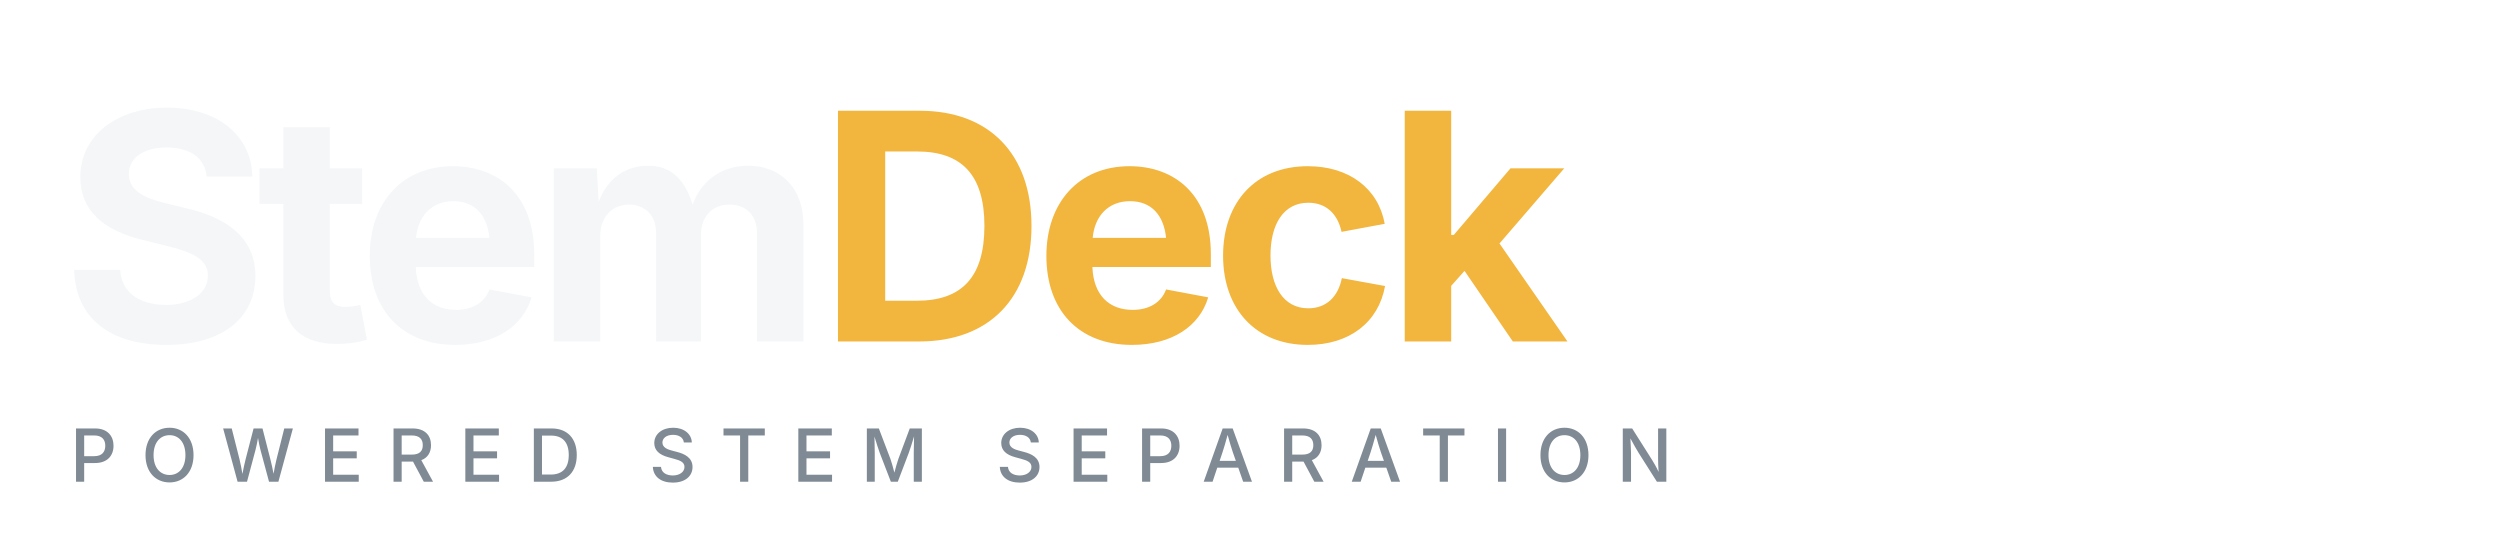
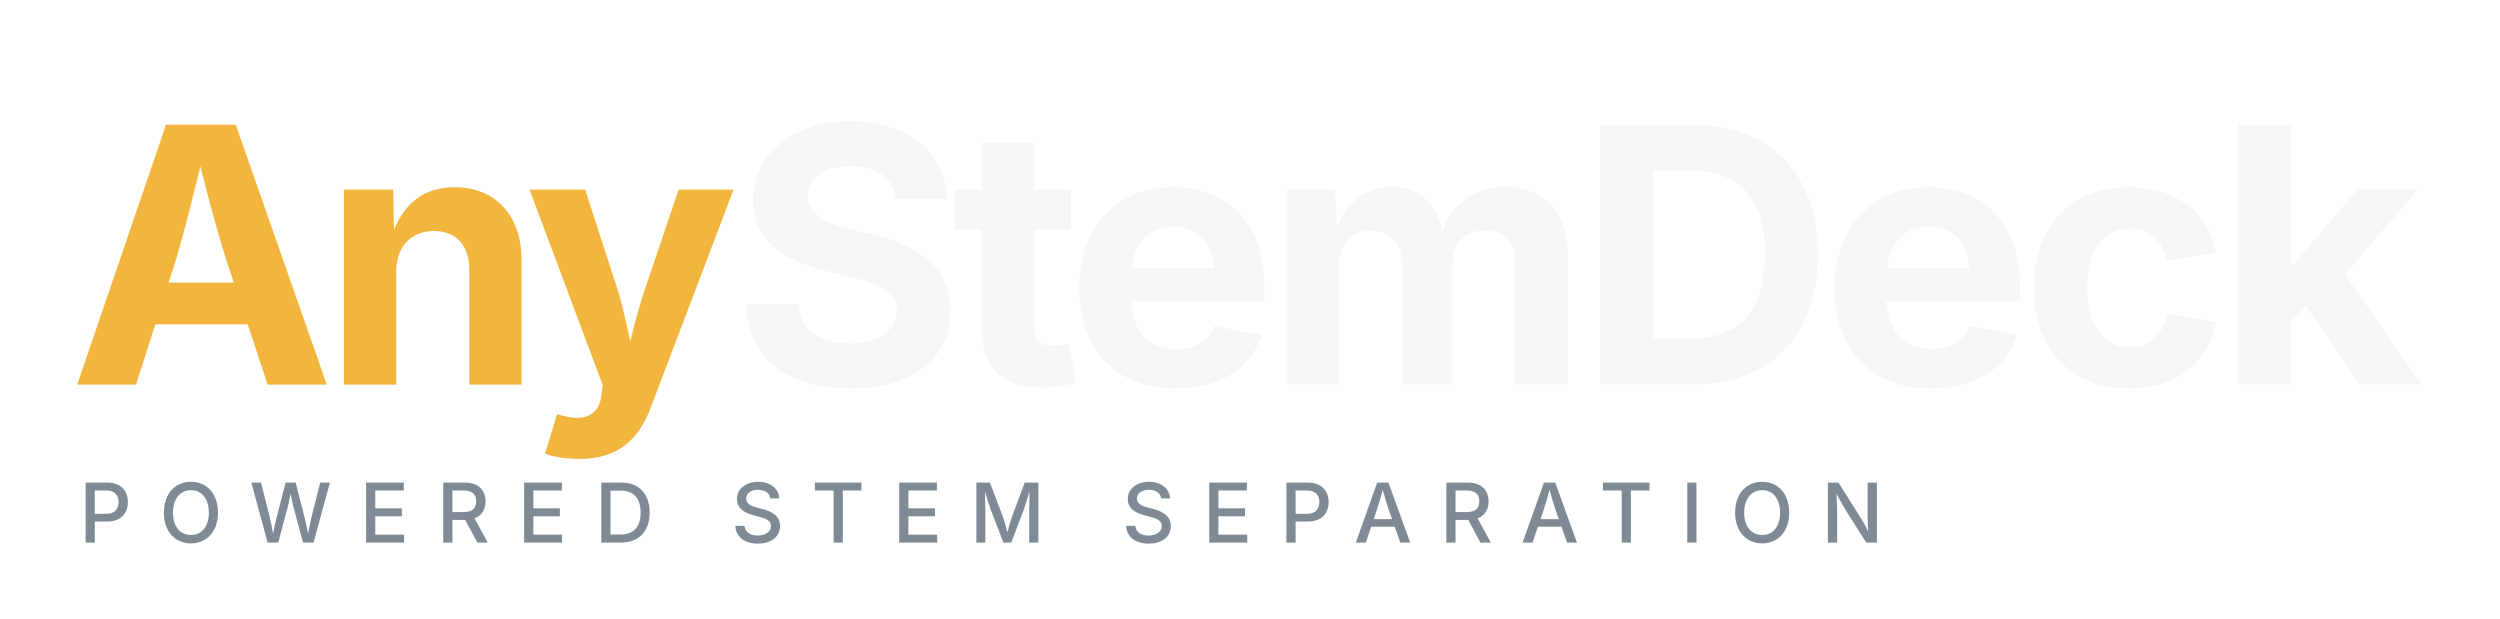
- <svg xmlns="http://www.w3.org/2000/svg" width="820" height="180" viewBox="0 0 820 180" fill="none" role="img" aria-labelledby="title">
-   <text x="20" y="112" font-family="Inter, Geist, Manrope, Arial, sans-serif" font-size="104" font-weight="700" letter-spacing="-4" fill="#F4F6F8">Stem</text>
-   <text x="268" y="112" font-family="Inter, Geist, Manrope, Arial, sans-serif" font-size="104" font-weight="700" letter-spacing="-4" fill="#F2B53D">Deck</text>
+ <svg xmlns="http://www.w3.org/2000/svg" width="728" height="180" viewBox="0 0 728 180" fill="none" role="img" aria-labelledby="title">
+   <text x="20" y="112" font-family="Inter, Geist, Manrope, Arial, sans-serif" font-size="104" font-weight="700" letter-spacing="-4" fill="#F2B53D">Any</text>
+   <text x="213" y="112" font-family="Inter, Geist, Manrope, Arial, sans-serif" font-size="104" font-weight="700" letter-spacing="-4" fill="#F4F6F8">StemDeck</text>
  <text x="23" y="158" font-family="Inter, Geist, Manrope, Arial, sans-serif" font-size="24" font-weight="500" letter-spacing="8" fill="#7F8A94">POWERED STEM SEPARATION</text>
</svg>
